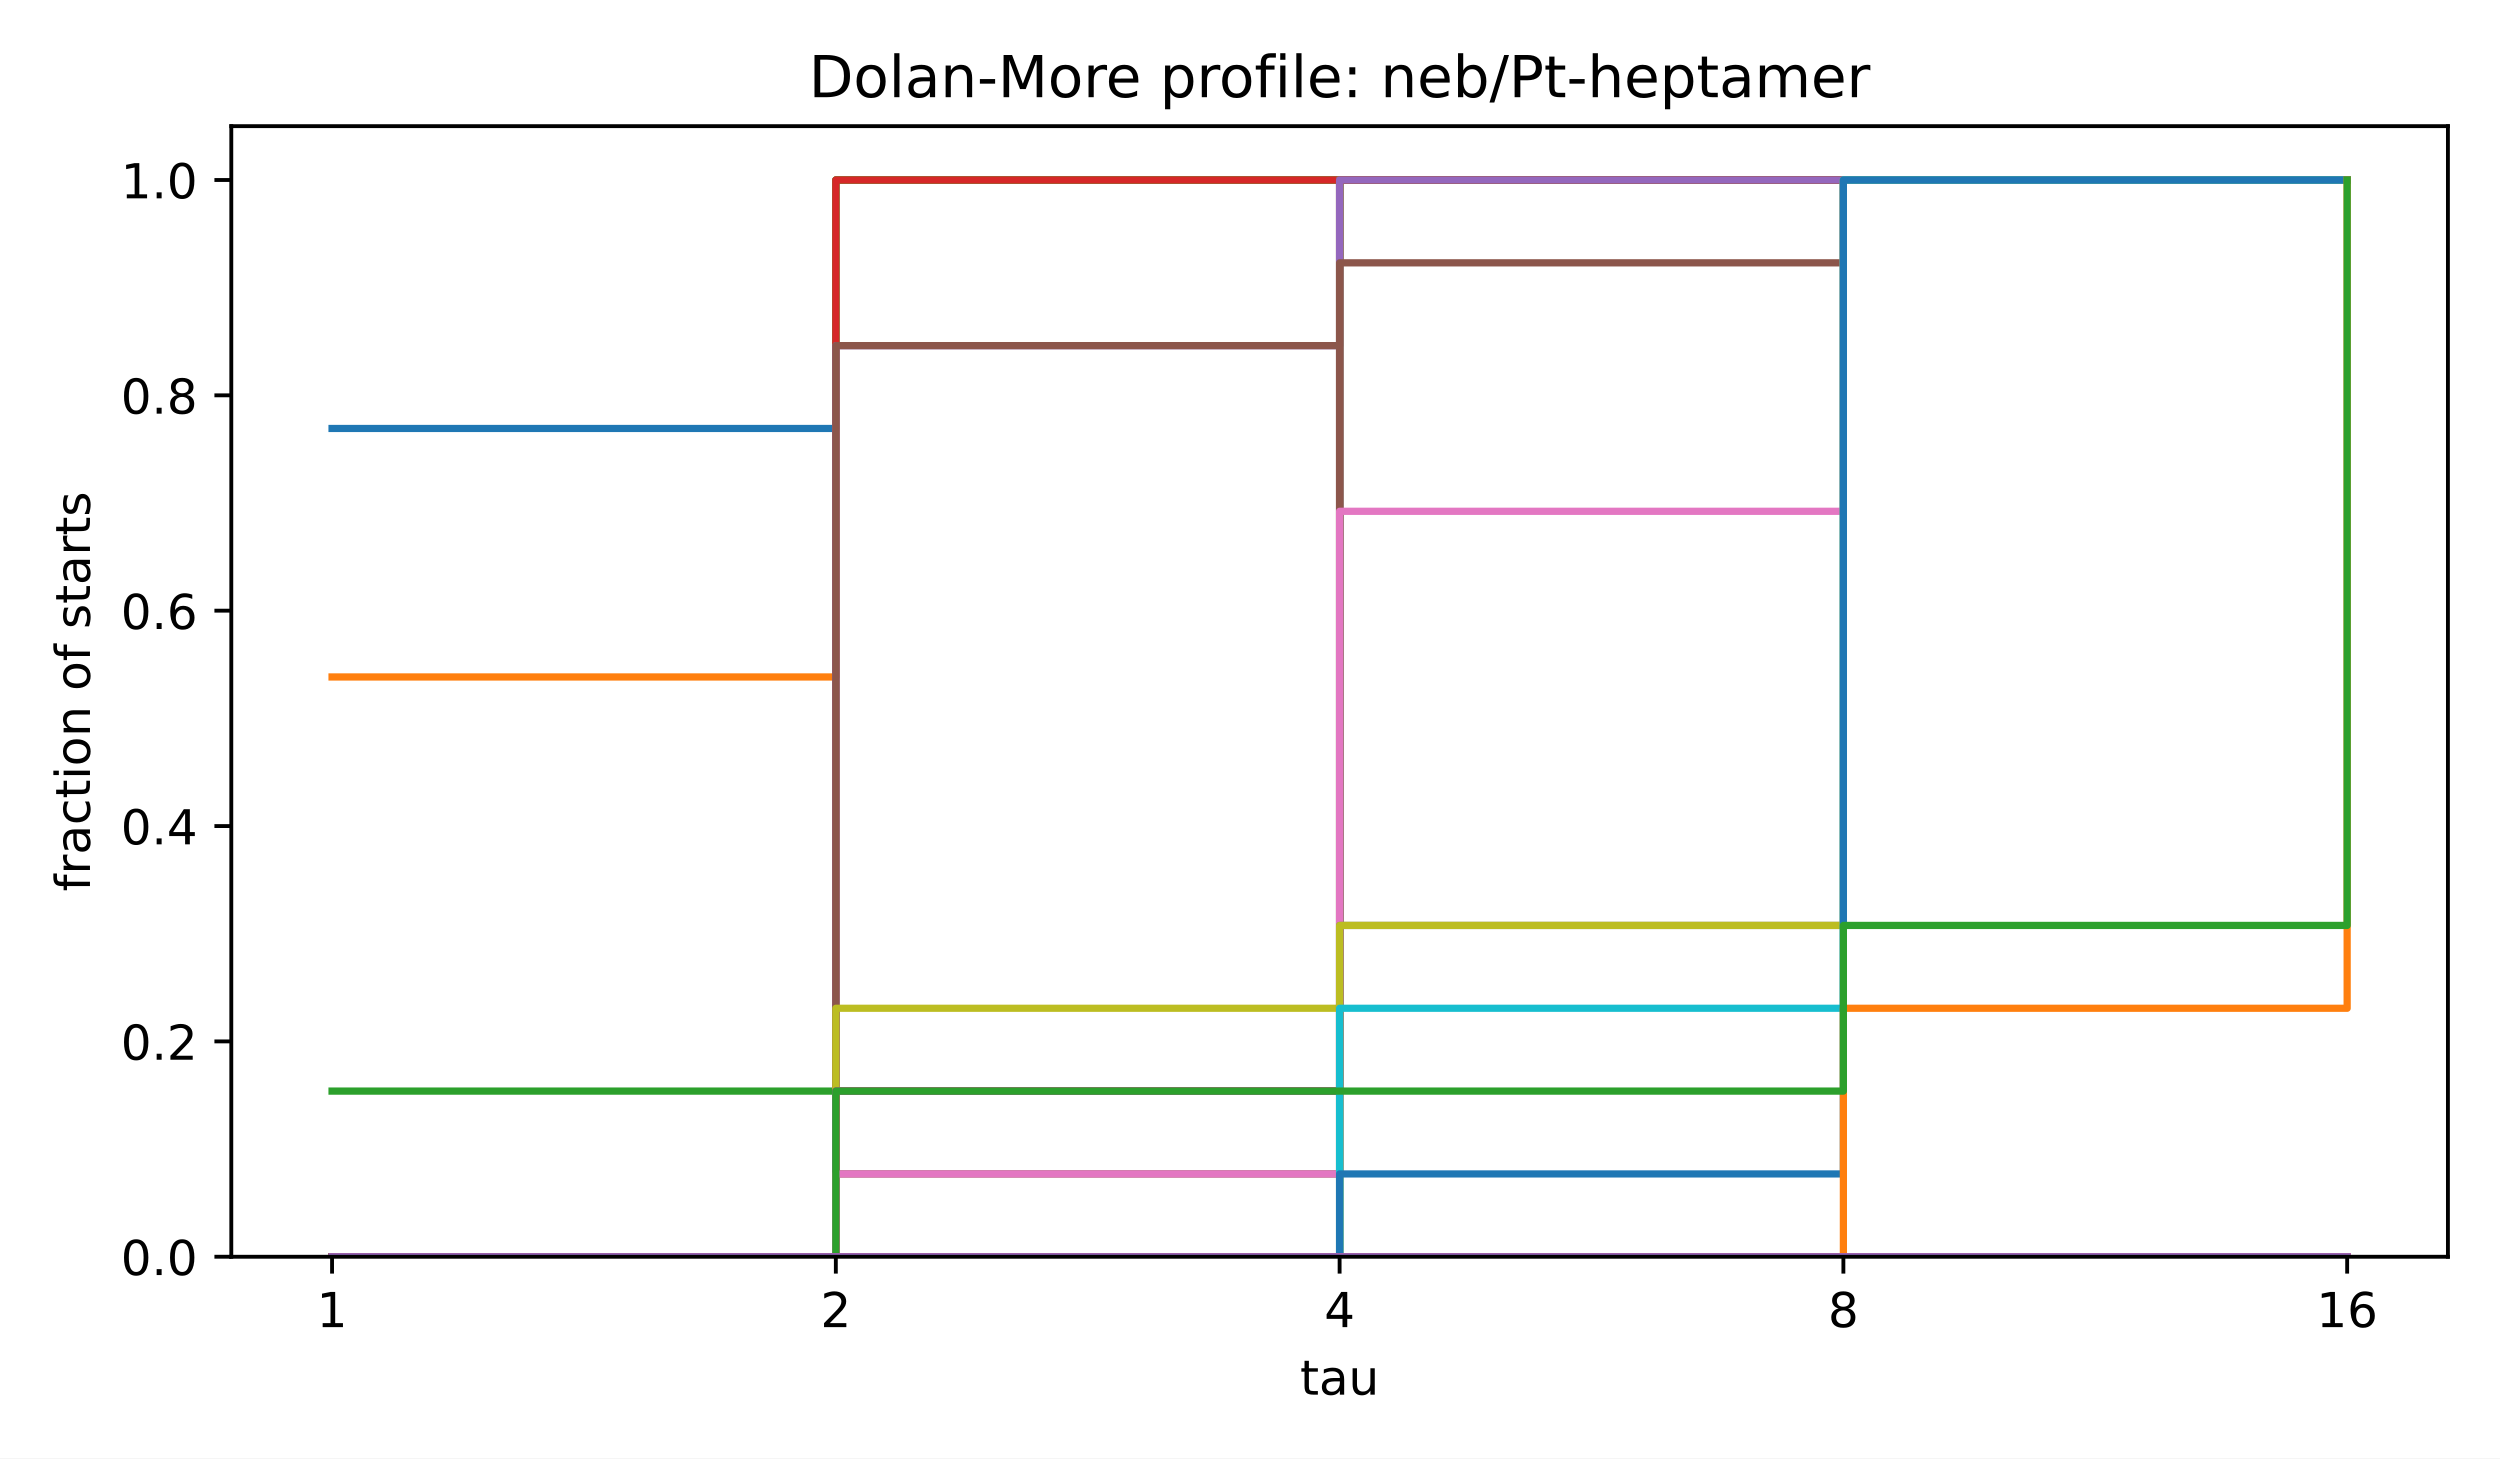
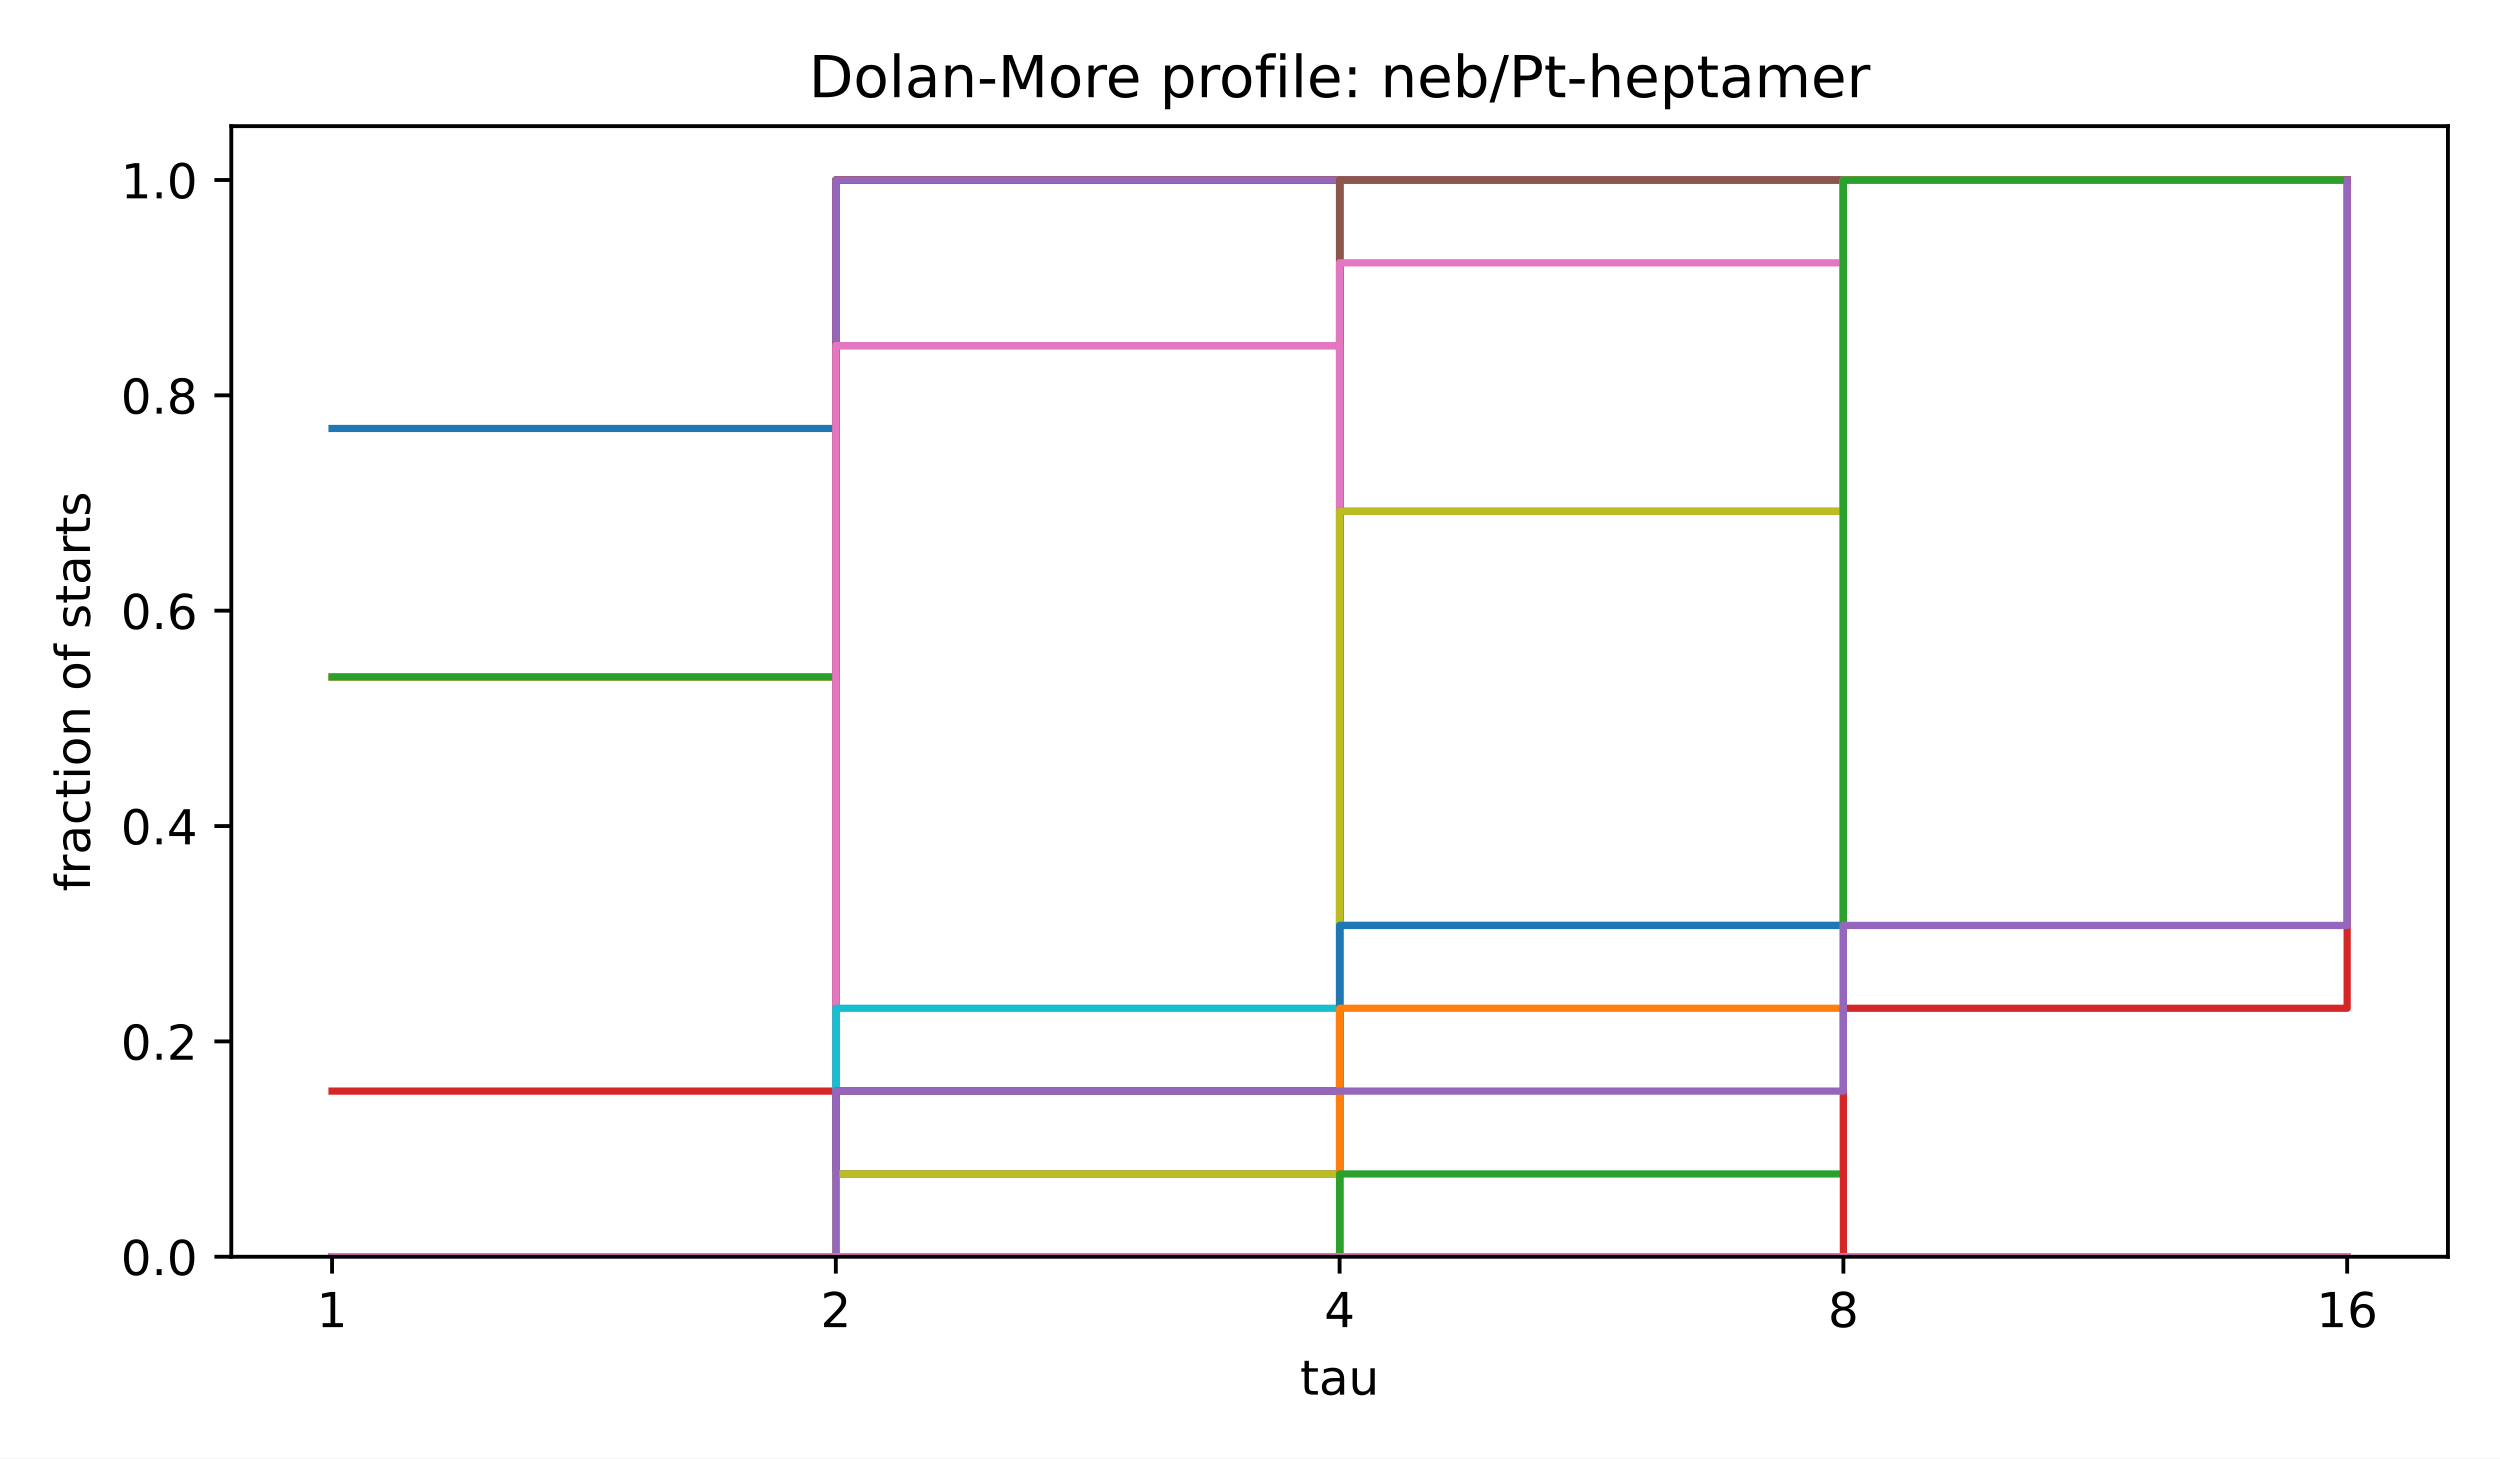
<svg xmlns="http://www.w3.org/2000/svg" xmlns:xlink="http://www.w3.org/1999/xlink" width="518.4pt" height="302.4pt" viewBox="0 0 518.4 302.4" version="1.1">
  <defs>
    <style type="text/css">*{stroke-linejoin: round; stroke-linecap: butt}</style>
  </defs>
  <g id="figure_1">
    <g id="patch_1">
      <path d="M 0 302.4  L 518.4 302.4  L 518.4 0  L 0 0  z " style="fill: #ffffff" />
    </g>
    <g id="axes_1">
      <g id="patch_2">
        <path d="M 47.962 260.6  L 507.6 260.6  L 507.6 26.16  L 47.962 26.16  z " style="fill: #ffffff" />
      </g>
      <g id="matplotlib.axis_1">
        <g id="xtick_1">
          <g id="line2d_1">
            <defs>
              <path id="m8ea4d47d77" d="M 0 0  L 0 3.5  " style="stroke: #000000; stroke-width: 0.8" />
            </defs>
            <g>
              <use xlink:href="#m8ea4d47d77" x="68.855" y="260.6" style="stroke: #000000; stroke-width: 0.8" />
            </g>
          </g>
          <g id="text_1">
            <text style="font-size: 10px; font-family: 'DejaVu Sans', 'Bitstream Vera Sans', 'Computer Modern Sans Serif', 'Lucida Grande', 'Verdana', 'Geneva', 'Lucid', 'Arial', 'Helvetica', 'Avant Garde', sans-serif; text-anchor: middle" x="68.855" y="275.198" transform="rotate(-0 68.85496 275.1977)">1</text>
          </g>
        </g>
        <g id="xtick_2">
          <g id="line2d_2">
            <g>
              <use xlink:href="#m8ea4d47d77" x="173.318" y="260.6" style="stroke: #000000; stroke-width: 0.8" />
            </g>
          </g>
          <g id="text_2">
            <text style="font-size: 10px; font-family: 'DejaVu Sans', 'Bitstream Vera Sans', 'Computer Modern Sans Serif', 'Lucida Grande', 'Verdana', 'Geneva', 'Lucid', 'Arial', 'Helvetica', 'Avant Garde', sans-serif; text-anchor: middle" x="173.318" y="275.198" transform="rotate(-0 173.3181 275.1977)">2</text>
          </g>
        </g>
        <g id="xtick_3">
          <g id="line2d_3">
            <g>
              <use xlink:href="#m8ea4d47d77" x="277.781" y="260.6" style="stroke: #000000; stroke-width: 0.8" />
            </g>
          </g>
          <g id="text_3">
            <text style="font-size: 10px; font-family: 'DejaVu Sans', 'Bitstream Vera Sans', 'Computer Modern Sans Serif', 'Lucida Grande', 'Verdana', 'Geneva', 'Lucid', 'Arial', 'Helvetica', 'Avant Garde', sans-serif; text-anchor: middle" x="277.781" y="275.198" transform="rotate(-0 277.7812 275.1977)">4</text>
          </g>
        </g>
        <g id="xtick_4">
          <g id="line2d_4">
            <g>
              <use xlink:href="#m8ea4d47d77" x="382.244" y="260.6" style="stroke: #000000; stroke-width: 0.8" />
            </g>
          </g>
          <g id="text_4">
            <text style="font-size: 10px; font-family: 'DejaVu Sans', 'Bitstream Vera Sans', 'Computer Modern Sans Serif', 'Lucida Grande', 'Verdana', 'Geneva', 'Lucid', 'Arial', 'Helvetica', 'Avant Garde', sans-serif; text-anchor: middle" x="382.244" y="275.198" transform="rotate(-0 382.2443 275.1977)">8</text>
          </g>
        </g>
        <g id="xtick_5">
          <g id="line2d_5">
            <g>
              <use xlink:href="#m8ea4d47d77" x="486.707" y="260.6" style="stroke: #000000; stroke-width: 0.8" />
            </g>
          </g>
          <g id="text_5">
            <text style="font-size: 10px; font-family: 'DejaVu Sans', 'Bitstream Vera Sans', 'Computer Modern Sans Serif', 'Lucida Grande', 'Verdana', 'Geneva', 'Lucid', 'Arial', 'Helvetica', 'Avant Garde', sans-serif; text-anchor: middle" x="486.707" y="275.198" transform="rotate(-0 486.7074 275.1977)">16</text>
          </g>
        </g>
        <g id="text_6">
          <text style="font-size: 10px; font-family: 'DejaVu Sans', 'Bitstream Vera Sans', 'Computer Modern Sans Serif', 'Lucida Grande', 'Verdana', 'Geneva', 'Lucid', 'Arial', 'Helvetica', 'Avant Garde', sans-serif; text-anchor: middle" x="277.781" y="289.198" transform="rotate(-0 277.7812 289.1977)">tau</text>
        </g>
      </g>
      <g id="matplotlib.axis_2">
        <g id="ytick_1">
          <g id="line2d_6">
            <defs>
              <path id="md659df78fa" d="M 0 0  L -3.5 0  " style="stroke: #000000; stroke-width: 0.8" />
            </defs>
            <g>
              <use xlink:href="#md659df78fa" x="47.962" y="260.6" style="stroke: #000000; stroke-width: 0.8" />
            </g>
          </g>
          <g id="text_7">
            <text style="font-size: 10px; font-family: 'DejaVu Sans', 'Bitstream Vera Sans', 'Computer Modern Sans Serif', 'Lucida Grande', 'Verdana', 'Geneva', 'Lucid', 'Arial', 'Helvetica', 'Avant Garde', sans-serif; text-anchor: end" x="40.962" y="264.399" transform="rotate(-0 40.96234 264.3988)">0.0</text>
          </g>
        </g>
        <g id="ytick_2">
          <g id="line2d_7">
            <g>
              <use xlink:href="#md659df78fa" x="47.962" y="215.945" style="stroke: #000000; stroke-width: 0.8" />
            </g>
          </g>
          <g id="text_8">
            <text style="font-size: 10px; font-family: 'DejaVu Sans', 'Bitstream Vera Sans', 'Computer Modern Sans Serif', 'Lucida Grande', 'Verdana', 'Geneva', 'Lucid', 'Arial', 'Helvetica', 'Avant Garde', sans-serif; text-anchor: end" x="40.962" y="219.744" transform="rotate(-0 40.96234 219.7436)">0.2</text>
          </g>
        </g>
        <g id="ytick_3">
          <g id="line2d_8">
            <g>
              <use xlink:href="#md659df78fa" x="47.962" y="171.29" style="stroke: #000000; stroke-width: 0.8" />
            </g>
          </g>
          <g id="text_9">
            <text style="font-size: 10px; font-family: 'DejaVu Sans', 'Bitstream Vera Sans', 'Computer Modern Sans Serif', 'Lucida Grande', 'Verdana', 'Geneva', 'Lucid', 'Arial', 'Helvetica', 'Avant Garde', sans-serif; text-anchor: end" x="40.962" y="175.088" transform="rotate(-0 40.96234 175.0884)">0.4</text>
          </g>
        </g>
        <g id="ytick_4">
          <g id="line2d_9">
            <g>
              <use xlink:href="#md659df78fa" x="47.962" y="126.634" style="stroke: #000000; stroke-width: 0.8" />
            </g>
          </g>
          <g id="text_10">
            <text style="font-size: 10px; font-family: 'DejaVu Sans', 'Bitstream Vera Sans', 'Computer Modern Sans Serif', 'Lucida Grande', 'Verdana', 'Geneva', 'Lucid', 'Arial', 'Helvetica', 'Avant Garde', sans-serif; text-anchor: end" x="40.962" y="130.433" transform="rotate(-0 40.96234 130.4331)">0.6</text>
          </g>
        </g>
        <g id="ytick_5">
          <g id="line2d_10">
            <g>
              <use xlink:href="#md659df78fa" x="47.962" y="81.979" style="stroke: #000000; stroke-width: 0.8" />
            </g>
          </g>
          <g id="text_11">
            <text style="font-size: 10px; font-family: 'DejaVu Sans', 'Bitstream Vera Sans', 'Computer Modern Sans Serif', 'Lucida Grande', 'Verdana', 'Geneva', 'Lucid', 'Arial', 'Helvetica', 'Avant Garde', sans-serif; text-anchor: end" x="40.962" y="85.778" transform="rotate(-0 40.96234 85.77788)">0.8</text>
          </g>
        </g>
        <g id="ytick_6">
          <g id="line2d_11">
            <g>
              <use xlink:href="#md659df78fa" x="47.962" y="37.324" style="stroke: #000000; stroke-width: 0.8" />
            </g>
          </g>
          <g id="text_12">
            <text style="font-size: 10px; font-family: 'DejaVu Sans', 'Bitstream Vera Sans', 'Computer Modern Sans Serif', 'Lucida Grande', 'Verdana', 'Geneva', 'Lucid', 'Arial', 'Helvetica', 'Avant Garde', sans-serif; text-anchor: end" x="40.962" y="41.123" transform="rotate(-0 40.96234 41.12264)">1.0</text>
          </g>
        </g>
        <g id="text_13">
          <text style="font-size: 10px; font-family: 'DejaVu Sans', 'Bitstream Vera Sans', 'Computer Modern Sans Serif', 'Lucida Grande', 'Verdana', 'Geneva', 'Lucid', 'Arial', 'Helvetica', 'Avant Garde', sans-serif; text-anchor: middle" x="18.657" y="143.38" transform="rotate(-90 18.65687 143.38)">fraction of starts</text>
        </g>
      </g>
      <g id="line2d_12">
        <path d="M 68.855 88.849  L 173.318 88.849  L 173.318 37.324  L 277.781 37.324  L 277.781 37.324  L 382.244 37.324  L 382.244 37.324  L 486.707 37.324  L 486.707 37.324  " clip-path="url(#p4e380cea4b)" style="fill: none; stroke: #1f77b4; stroke-width: 1.5; stroke-linecap: square" />
      </g>
      <g id="line2d_13">
        <path d="M 68.855 140.374  L 173.318 140.374  L 173.318 37.324  L 277.781 37.324  L 277.781 37.324  L 382.244 37.324  L 382.244 37.324  L 486.707 37.324  L 486.707 37.324  " clip-path="url(#p4e380cea4b)" style="fill: none; stroke: #ff7f0e; stroke-width: 1.5; stroke-linecap: square" />
      </g>
      <g id="line2d_14">
-         <path d="M 68.855 226.25  L 173.318 226.25  L 173.318 37.324  L 277.781 37.324  L 277.781 37.324  L 382.244 37.324  L 382.244 37.324  L 486.707 37.324  L 486.707 37.324  " clip-path="url(#p4e380cea4b)" style="fill: none; stroke: #2ca02c; stroke-width: 1.5; stroke-linecap: square" />
+         <path d="M 68.855 140.374  L 173.318 140.374  L 173.318 37.324  L 277.781 37.324  L 277.781 37.324  L 382.244 37.324  L 382.244 37.324  L 486.707 37.324  L 486.707 37.324  " clip-path="url(#p4e380cea4b)" style="fill: none; stroke: #2ca02c; stroke-width: 1.5; stroke-linecap: square" />
      </g>
      <g id="line2d_15">
-         <path d="M 68.855 260.6  L 173.318 260.6  L 173.318 37.324  L 277.781 37.324  L 277.781 37.324  L 382.244 37.324  L 382.244 37.324  L 486.707 37.324  L 486.707 37.324  " clip-path="url(#p4e380cea4b)" style="fill: none; stroke: #d62728; stroke-width: 1.5; stroke-linecap: square" />
+         <path d="M 68.855 226.25  L 173.318 226.25  L 173.318 37.324  L 277.781 37.324  L 277.781 37.324  L 382.244 37.324  L 382.244 37.324  L 486.707 37.324  L 486.707 37.324  " clip-path="url(#p4e380cea4b)" style="fill: none; stroke: #d62728; stroke-width: 1.5; stroke-linecap: square" />
      </g>
      <g id="line2d_16">
-         <path d="M 68.855 260.6  L 173.318 260.6  L 173.318 71.674  L 277.781 71.674  L 277.781 37.324  L 382.244 37.324  L 382.244 37.324  L 486.707 37.324  L 486.707 37.324  " clip-path="url(#p4e380cea4b)" style="fill: none; stroke: #9467bd; stroke-width: 1.5; stroke-linecap: square" />
+         <path d="M 68.855 260.6  L 173.318 260.6  L 173.318 37.324  L 277.781 37.324  L 277.781 37.324  L 382.244 37.324  L 382.244 37.324  L 486.707 37.324  L 486.707 37.324  " clip-path="url(#p4e380cea4b)" style="fill: none; stroke: #9467bd; stroke-width: 1.5; stroke-linecap: square" />
      </g>
      <g id="line2d_17">
        <path d="M 68.855 260.6  L 173.318 260.6  L 173.318 71.674  L 277.781 71.674  L 277.781 37.324  L 382.244 37.324  L 382.244 37.324  L 486.707 37.324  L 486.707 37.324  " clip-path="url(#p4e380cea4b)" style="fill: none; stroke: #8c564b; stroke-width: 1.5; stroke-linecap: square" />
      </g>
      <g id="line2d_18">
-         <path d="M 68.855 260.6  L 173.318 260.6  L 173.318 226.25  L 277.781 226.25  L 277.781 37.324  L 382.244 37.324  L 382.244 37.324  L 486.707 37.324  L 486.707 37.324  " clip-path="url(#p4e380cea4b)" style="fill: none; stroke: #e377c2; stroke-width: 1.5; stroke-linecap: square" />
+         <path d="M 68.855 260.6  L 173.318 260.6  L 173.318 71.674  L 277.781 71.674  L 277.781 37.324  L 382.244 37.324  L 382.244 37.324  L 486.707 37.324  L 486.707 37.324  " clip-path="url(#p4e380cea4b)" style="fill: none; stroke: #e377c2; stroke-width: 1.5; stroke-linecap: square" />
      </g>
      <g id="line2d_19">
        <path d="M 68.855 260.6  L 173.318 260.6  L 173.318 226.25  L 277.781 226.25  L 277.781 37.324  L 382.244 37.324  L 382.244 37.324  L 486.707 37.324  L 486.707 37.324  " clip-path="url(#p4e380cea4b)" style="fill: none; stroke: #7f7f7f; stroke-width: 1.5; stroke-linecap: square" />
      </g>
      <g id="line2d_20">
-         <path d="M 68.855 260.6  L 173.318 260.6  L 173.318 209.075  L 277.781 209.075  L 277.781 37.324  L 382.244 37.324  L 382.244 37.324  L 486.707 37.324  L 486.707 37.324  " clip-path="url(#p4e380cea4b)" style="fill: none; stroke: #bcbd22; stroke-width: 1.5; stroke-linecap: square" />
+         <path d="M 68.855 260.6  L 173.318 260.6  L 173.318 226.25  L 277.781 226.25  L 277.781 37.324  L 382.244 37.324  L 382.244 37.324  L 486.707 37.324  L 486.707 37.324  " clip-path="url(#p4e380cea4b)" style="fill: none; stroke: #bcbd22; stroke-width: 1.5; stroke-linecap: square" />
      </g>
      <g id="line2d_21">
-         <path d="M 68.855 260.6  L 173.318 260.6  L 173.318 260.6  L 277.781 260.6  L 277.781 37.324  L 382.244 37.324  L 382.244 37.324  L 486.707 37.324  L 486.707 37.324  " clip-path="url(#p4e380cea4b)" style="fill: none; stroke: #17becf; stroke-width: 1.5; stroke-linecap: square" />
+         <path d="M 68.855 260.6  L 173.318 260.6  L 173.318 209.075  L 277.781 209.075  L 277.781 37.324  L 382.244 37.324  L 382.244 37.324  L 486.707 37.324  L 486.707 37.324  " clip-path="url(#p4e380cea4b)" style="fill: none; stroke: #17becf; stroke-width: 1.5; stroke-linecap: square" />
      </g>
      <g id="line2d_22">
        <path d="M 68.855 260.6  L 173.318 260.6  L 173.318 260.6  L 277.781 260.6  L 277.781 37.324  L 382.244 37.324  L 382.244 37.324  L 486.707 37.324  L 486.707 37.324  " clip-path="url(#p4e380cea4b)" style="fill: none; stroke: #1f77b4; stroke-width: 1.5; stroke-linecap: square" />
      </g>
      <g id="line2d_23">
-         <path d="M 68.855 260.6  L 173.318 260.6  L 173.318 226.25  L 277.781 226.25  L 277.781 37.324  L 382.244 37.324  L 382.244 37.324  L 486.707 37.324  L 486.707 37.324  " clip-path="url(#p4e380cea4b)" style="fill: none; stroke: #ff7f0e; stroke-width: 1.5; stroke-linecap: square" />
+         <path d="M 68.855 260.6  L 173.318 260.6  L 173.318 260.6  L 277.781 260.6  L 277.781 37.324  L 382.244 37.324  L 382.244 37.324  L 486.707 37.324  L 486.707 37.324  " clip-path="url(#p4e380cea4b)" style="fill: none; stroke: #ff7f0e; stroke-width: 1.5; stroke-linecap: square" />
      </g>
      <g id="line2d_24">
-         <path d="M 68.855 260.6  L 173.318 260.6  L 173.318 260.6  L 277.781 260.6  L 277.781 37.324  L 382.244 37.324  L 382.244 37.324  L 486.707 37.324  L 486.707 37.324  " clip-path="url(#p4e380cea4b)" style="fill: none; stroke: #2ca02c; stroke-width: 1.5; stroke-linecap: square" />
+         <path d="M 68.855 260.6  L 173.318 260.6  L 173.318 226.25  L 277.781 226.25  L 277.781 37.324  L 382.244 37.324  L 382.244 37.324  L 486.707 37.324  L 486.707 37.324  " clip-path="url(#p4e380cea4b)" style="fill: none; stroke: #2ca02c; stroke-width: 1.5; stroke-linecap: square" />
      </g>
      <g id="line2d_25">
-         <path d="M 68.855 260.6  L 173.318 260.6  L 173.318 226.25  L 277.781 226.25  L 277.781 37.324  L 382.244 37.324  L 382.244 37.324  L 486.707 37.324  L 486.707 37.324  " clip-path="url(#p4e380cea4b)" style="fill: none; stroke: #d62728; stroke-width: 1.5; stroke-linecap: square" />
+         <path d="M 68.855 260.6  L 173.318 260.6  L 173.318 260.6  L 277.781 260.6  L 277.781 37.324  L 382.244 37.324  L 382.244 37.324  L 486.707 37.324  L 486.707 37.324  " clip-path="url(#p4e380cea4b)" style="fill: none; stroke: #d62728; stroke-width: 1.5; stroke-linecap: square" />
      </g>
      <g id="line2d_26">
        <path d="M 68.855 260.6  L 173.318 260.6  L 173.318 226.25  L 277.781 226.25  L 277.781 37.324  L 382.244 37.324  L 382.244 37.324  L 486.707 37.324  L 486.707 37.324  " clip-path="url(#p4e380cea4b)" style="fill: none; stroke: #9467bd; stroke-width: 1.5; stroke-linecap: square" />
      </g>
      <g id="line2d_27">
-         <path d="M 68.855 260.6  L 173.318 260.6  L 173.318 243.425  L 277.781 243.425  L 277.781 54.499  L 382.244 54.499  L 382.244 37.324  L 486.707 37.324  L 486.707 37.324  " clip-path="url(#p4e380cea4b)" style="fill: none; stroke: #8c564b; stroke-width: 1.5; stroke-linecap: square" />
+         <path d="M 68.855 260.6  L 173.318 260.6  L 173.318 226.25  L 277.781 226.25  L 277.781 37.324  L 382.244 37.324  L 382.244 37.324  L 486.707 37.324  L 486.707 37.324  " clip-path="url(#p4e380cea4b)" style="fill: none; stroke: #8c564b; stroke-width: 1.5; stroke-linecap: square" />
      </g>
      <g id="line2d_28">
-         <path d="M 68.855 260.6  L 173.318 260.6  L 173.318 243.425  L 277.781 243.425  L 277.781 106.024  L 382.244 106.024  L 382.244 37.324  L 486.707 37.324  L 486.707 37.324  " clip-path="url(#p4e380cea4b)" style="fill: none; stroke: #e377c2; stroke-width: 1.5; stroke-linecap: square" />
+         <path d="M 68.855 260.6  L 173.318 260.6  L 173.318 243.425  L 277.781 243.425  L 277.781 54.499  L 382.244 54.499  L 382.244 37.324  L 486.707 37.324  L 486.707 37.324  " clip-path="url(#p4e380cea4b)" style="fill: none; stroke: #e377c2; stroke-width: 1.5; stroke-linecap: square" />
      </g>
      <g id="line2d_29">
-         <path d="M 68.855 260.6  L 173.318 260.6  L 173.318 260.6  L 277.781 260.6  L 277.781 191.9  L 382.244 191.9  L 382.244 37.324  L 486.707 37.324  L 486.707 37.324  " clip-path="url(#p4e380cea4b)" style="fill: none; stroke: #7f7f7f; stroke-width: 1.5; stroke-linecap: square" />
+         <path d="M 68.855 260.6  L 173.318 260.6  L 173.318 243.425  L 277.781 243.425  L 277.781 106.024  L 382.244 106.024  L 382.244 37.324  L 486.707 37.324  L 486.707 37.324  " clip-path="url(#p4e380cea4b)" style="fill: none; stroke: #7f7f7f; stroke-width: 1.5; stroke-linecap: square" />
      </g>
      <g id="line2d_30">
-         <path d="M 68.855 260.6  L 173.318 260.6  L 173.318 260.6  L 277.781 260.6  L 277.781 191.9  L 382.244 191.9  L 382.244 37.324  L 486.707 37.324  L 486.707 37.324  " clip-path="url(#p4e380cea4b)" style="fill: none; stroke: #bcbd22; stroke-width: 1.5; stroke-linecap: square" />
+         <path d="M 68.855 260.6  L 173.318 260.6  L 173.318 243.425  L 277.781 243.425  L 277.781 106.024  L 382.244 106.024  L 382.244 37.324  L 486.707 37.324  L 486.707 37.324  " clip-path="url(#p4e380cea4b)" style="fill: none; stroke: #bcbd22; stroke-width: 1.5; stroke-linecap: square" />
      </g>
      <g id="line2d_31">
-         <path d="M 68.855 260.6  L 173.318 260.6  L 173.318 260.6  L 277.781 260.6  L 277.781 209.075  L 382.244 209.075  L 382.244 37.324  L 486.707 37.324  L 486.707 37.324  " clip-path="url(#p4e380cea4b)" style="fill: none; stroke: #17becf; stroke-width: 1.5; stroke-linecap: square" />
+         <path d="M 68.855 260.6  L 173.318 260.6  L 173.318 260.6  L 277.781 260.6  L 277.781 191.9  L 382.244 191.9  L 382.244 37.324  L 486.707 37.324  L 486.707 37.324  " clip-path="url(#p4e380cea4b)" style="fill: none; stroke: #17becf; stroke-width: 1.5; stroke-linecap: square" />
      </g>
      <g id="line2d_32">
-         <path d="M 68.855 260.6  L 173.318 260.6  L 173.318 260.6  L 277.781 260.6  L 277.781 243.425  L 382.244 243.425  L 382.244 37.324  L 486.707 37.324  L 486.707 37.324  " clip-path="url(#p4e380cea4b)" style="fill: none; stroke: #1f77b4; stroke-width: 1.5; stroke-linecap: square" />
+         <path d="M 68.855 260.6  L 173.318 260.6  L 173.318 260.6  L 277.781 260.6  L 277.781 191.9  L 382.244 191.9  L 382.244 37.324  L 486.707 37.324  L 486.707 37.324  " clip-path="url(#p4e380cea4b)" style="fill: none; stroke: #1f77b4; stroke-width: 1.5; stroke-linecap: square" />
      </g>
      <g id="line2d_33">
-         <path d="M 68.855 260.6  L 173.318 260.6  L 173.318 260.6  L 277.781 260.6  L 277.781 260.6  L 382.244 260.6  L 382.244 209.075  L 486.707 209.075  L 486.707 37.324  " clip-path="url(#p4e380cea4b)" style="fill: none; stroke: #ff7f0e; stroke-width: 1.5; stroke-linecap: square" />
+         <path d="M 68.855 260.6  L 173.318 260.6  L 173.318 260.6  L 277.781 260.6  L 277.781 209.075  L 382.244 209.075  L 382.244 37.324  L 486.707 37.324  L 486.707 37.324  " clip-path="url(#p4e380cea4b)" style="fill: none; stroke: #ff7f0e; stroke-width: 1.5; stroke-linecap: square" />
      </g>
      <g id="line2d_34">
-         <path d="M 68.855 260.6  L 173.318 260.6  L 173.318 226.25  L 277.781 226.25  L 277.781 226.25  L 382.244 226.25  L 382.244 191.9  L 486.707 191.9  L 486.707 37.324  " clip-path="url(#p4e380cea4b)" style="fill: none; stroke: #2ca02c; stroke-width: 1.5; stroke-linecap: square" />
+         <path d="M 68.855 260.6  L 173.318 260.6  L 173.318 260.6  L 277.781 260.6  L 277.781 243.425  L 382.244 243.425  L 382.244 37.324  L 486.707 37.324  L 486.707 37.324  " clip-path="url(#p4e380cea4b)" style="fill: none; stroke: #2ca02c; stroke-width: 1.5; stroke-linecap: square" />
      </g>
      <g id="line2d_35">
-         <path d="M 68.855 260.6  L 173.318 260.6  L 173.318 260.6  L 277.781 260.6  L 277.781 260.6  L 382.244 260.6  L 382.244 260.6  L 486.707 260.6  L 486.707 260.6  " clip-path="url(#p4e380cea4b)" style="fill: none; stroke: #d62728; stroke-width: 1.5; stroke-linecap: square" />
+         <path d="M 68.855 260.6  L 173.318 260.6  L 173.318 260.6  L 277.781 260.6  L 277.781 260.6  L 382.244 260.6  L 382.244 209.075  L 486.707 209.075  L 486.707 37.324  " clip-path="url(#p4e380cea4b)" style="fill: none; stroke: #d62728; stroke-width: 1.5; stroke-linecap: square" />
      </g>
      <g id="line2d_36">
-         <path d="M 68.855 260.6  L 173.318 260.6  L 173.318 260.6  L 277.781 260.6  L 277.781 260.6  L 382.244 260.6  L 382.244 260.6  L 486.707 260.6  L 486.707 260.6  " clip-path="url(#p4e380cea4b)" style="fill: none; stroke: #9467bd; stroke-width: 1.5; stroke-linecap: square" />
+         <path d="M 68.855 260.6  L 173.318 260.6  L 173.318 226.25  L 277.781 226.25  L 277.781 226.25  L 382.244 226.25  L 382.244 191.9  L 486.707 191.9  L 486.707 37.324  " clip-path="url(#p4e380cea4b)" style="fill: none; stroke: #9467bd; stroke-width: 1.5; stroke-linecap: square" />
+       </g>
+       <g id="line2d_37">
+         <path d="M 68.855 260.6  L 173.318 260.6  L 173.318 260.6  L 277.781 260.6  L 277.781 260.6  L 382.244 260.6  L 382.244 260.6  L 486.707 260.6  L 486.707 260.6  " clip-path="url(#p4e380cea4b)" style="fill: none; stroke: #8c564b; stroke-width: 1.5; stroke-linecap: square" />
+       </g>
+       <g id="line2d_38">
+         <path d="M 68.855 260.6  L 173.318 260.6  L 173.318 260.6  L 277.781 260.6  L 277.781 260.6  L 382.244 260.6  L 382.244 260.6  L 486.707 260.6  L 486.707 260.6  " clip-path="url(#p4e380cea4b)" style="fill: none; stroke: #e377c2; stroke-width: 1.5; stroke-linecap: square" />
      </g>
      <g id="patch_3">
        <path d="M 47.962 260.6  L 47.962 26.16  " style="fill: none; stroke: #000000; stroke-width: 0.8; stroke-linejoin: miter; stroke-linecap: square" />
      </g>
      <g id="patch_4">
        <path d="M 507.6 260.6  L 507.6 26.16  " style="fill: none; stroke: #000000; stroke-width: 0.8; stroke-linejoin: miter; stroke-linecap: square" />
      </g>
      <g id="patch_5">
        <path d="M 47.962 260.6  L 507.6 260.6  " style="fill: none; stroke: #000000; stroke-width: 0.8; stroke-linejoin: miter; stroke-linecap: square" />
      </g>
      <g id="patch_6">
        <path d="M 47.962 26.16  L 507.6 26.16  " style="fill: none; stroke: #000000; stroke-width: 0.8; stroke-linejoin: miter; stroke-linecap: square" />
      </g>
      <g id="text_14">
        <text style="font-size: 12px; font-family: 'DejaVu Sans', 'Bitstream Vera Sans', 'Computer Modern Sans Serif', 'Lucida Grande', 'Verdana', 'Geneva', 'Lucid', 'Arial', 'Helvetica', 'Avant Garde', sans-serif; text-anchor: middle" x="277.781" y="20.16" transform="rotate(-0 277.7812 20.16)">Dolan-More profile: neb/Pt-heptamer</text>
      </g>
    </g>
  </g>
  <defs>
    <clipPath id="p4e380cea4b">
      <rect x="47.962" y="26.16" width="459.638" height="234.44" />
    </clipPath>
  </defs>
</svg>
